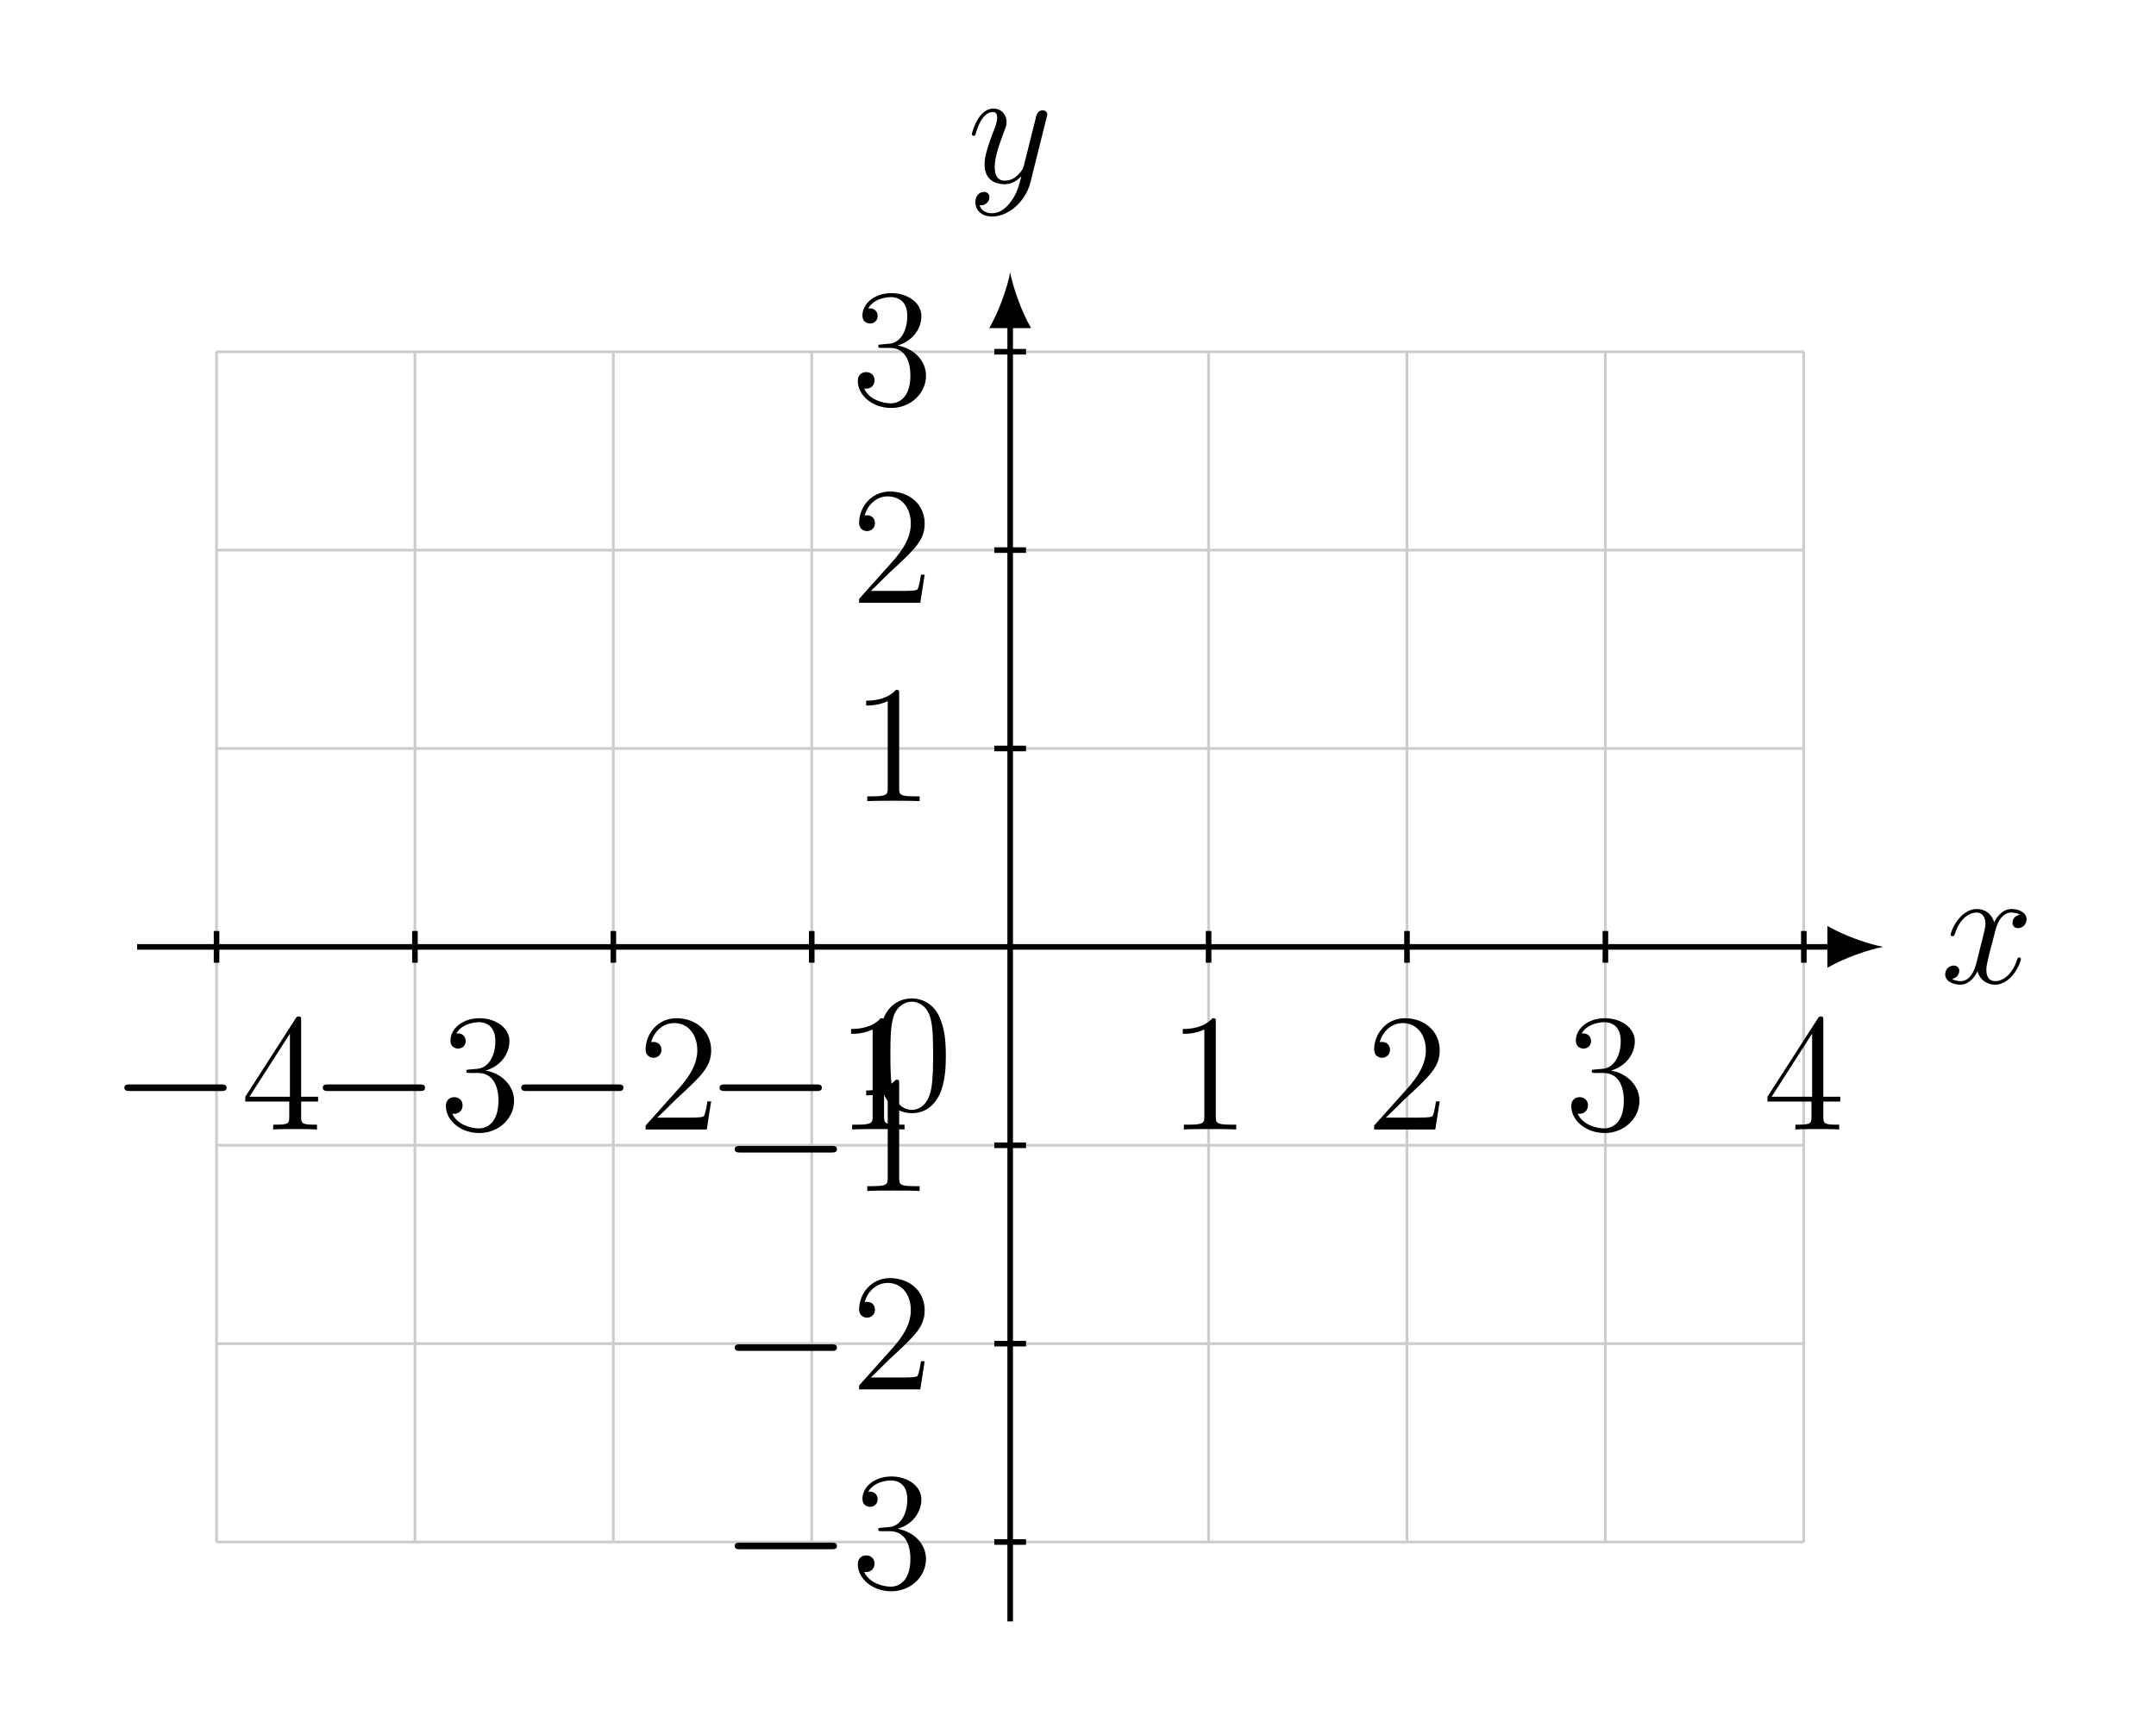
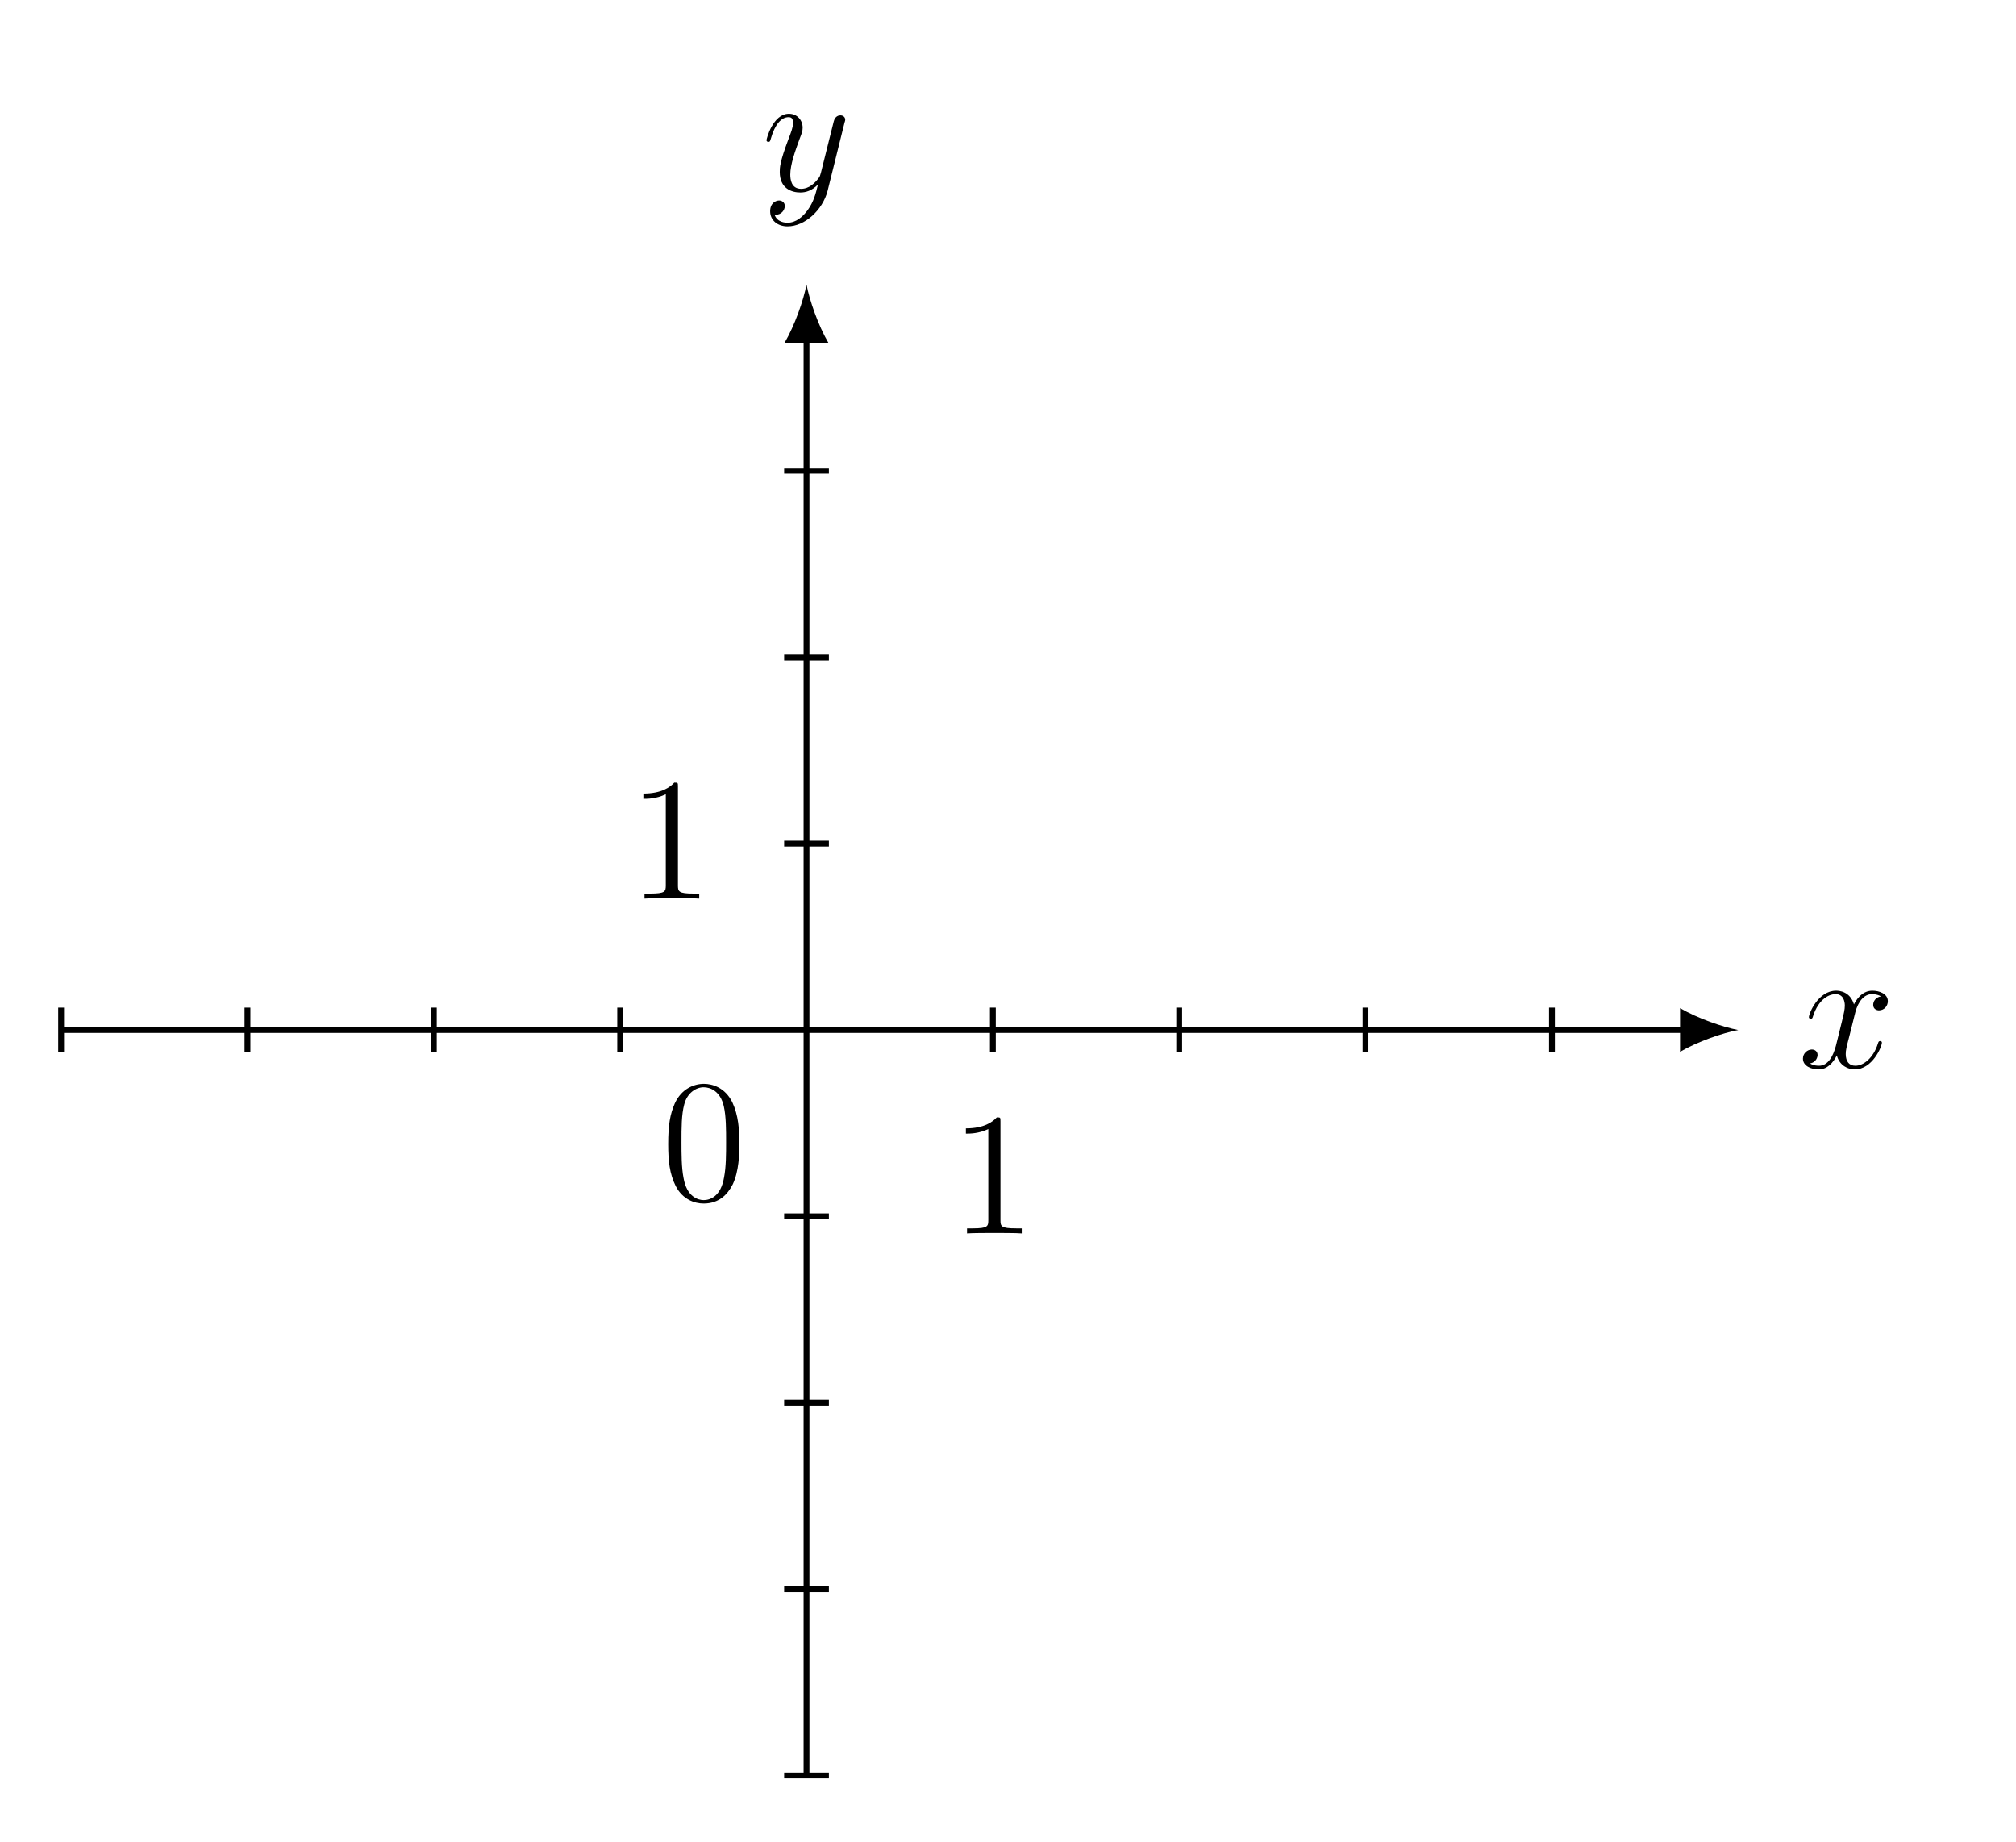
- <svg xmlns="http://www.w3.org/2000/svg" xmlns:xlink="http://www.w3.org/1999/xlink" data-source-hash="344fbacade8b" width="153.157pt" height="122.317pt" viewBox="0 0 153.157 122.317" version="1.2">
+ <svg xmlns="http://www.w3.org/2000/svg" xmlns:xlink="http://www.w3.org/1999/xlink" data-source-hash="2322a0b646ab" width="137.626pt" height="125.69pt" viewBox="0 0 137.626 125.69" version="1.2">
  <defs>
    <g>
      <symbol overflow="visible" id="glyph0-0">
        <path style="stroke:none;" d="" />
      </symbol>
      <symbol overflow="visible" id="glyph0-1">
-         <path style="stroke:none;" d="M 5.703 -1.703 C 5.703 -1.766 5.656 -1.812 5.594 -1.812 C 5.484 -1.812 5.469 -1.75 5.438 -1.656 C 5.109 -0.609 4.422 -0.125 3.891 -0.125 C 3.469 -0.125 3.25 -0.422 3.25 -0.922 C 3.25 -1.172 3.297 -1.375 3.484 -2.156 L 3.906 -3.766 C 4.078 -4.484 4.484 -5 5.031 -5 C 5.031 -5 5.391 -5 5.641 -4.844 C 5.25 -4.781 5.109 -4.5 5.109 -4.266 C 5.109 -3.984 5.344 -3.891 5.5 -3.891 C 5.859 -3.891 6.109 -4.203 6.109 -4.516 C 6.109 -5.016 5.547 -5.25 5.047 -5.25 C 4.312 -5.25 3.906 -4.531 3.812 -4.297 C 3.531 -5.203 2.797 -5.25 2.578 -5.25 C 1.375 -5.25 0.719 -3.688 0.719 -3.422 C 0.719 -3.375 0.766 -3.312 0.859 -3.312 C 0.953 -3.312 0.969 -3.391 1 -3.438 C 1.406 -4.75 2.203 -5 2.547 -5 C 3.078 -5 3.188 -4.5 3.188 -4.219 C 3.188 -3.953 3.109 -3.688 2.969 -3.109 L 2.562 -1.484 C 2.391 -0.766 2.047 -0.125 1.422 -0.125 C 1.359 -0.125 1.062 -0.125 0.812 -0.281 C 1.234 -0.359 1.328 -0.719 1.328 -0.859 C 1.328 -1.094 1.156 -1.234 0.922 -1.234 C 0.641 -1.234 0.328 -0.984 0.328 -0.609 C 0.328 -0.109 0.891 0.125 1.406 0.125 C 1.969 0.125 2.375 -0.328 2.625 -0.828 C 2.812 -0.125 3.406 0.125 3.859 0.125 C 5.062 0.125 5.703 -1.438 5.703 -1.703 Z M 5.703 -1.703 " />
+         <path style="stroke:none;" d="M 5.719 -1.703 C 5.719 -1.766 5.672 -1.812 5.609 -1.812 C 5.5 -1.812 5.484 -1.75 5.453 -1.656 C 5.125 -0.609 4.438 -0.125 3.906 -0.125 C 3.484 -0.125 3.25 -0.422 3.25 -0.922 C 3.25 -1.188 3.297 -1.375 3.5 -2.156 L 3.906 -3.781 C 4.094 -4.5 4.5 -5.016 5.047 -5.016 C 5.047 -5.016 5.406 -5.016 5.656 -4.859 C 5.266 -4.797 5.125 -4.5 5.125 -4.281 C 5.125 -4 5.359 -3.906 5.516 -3.906 C 5.875 -3.906 6.125 -4.203 6.125 -4.531 C 6.125 -5.031 5.562 -5.25 5.062 -5.25 C 4.328 -5.25 3.922 -4.547 3.812 -4.312 C 3.547 -5.203 2.797 -5.25 2.594 -5.25 C 1.375 -5.25 0.734 -3.703 0.734 -3.438 C 0.734 -3.391 0.781 -3.328 0.859 -3.328 C 0.953 -3.328 0.984 -3.391 1 -3.453 C 1.406 -4.766 2.203 -5.016 2.547 -5.016 C 3.094 -5.016 3.188 -4.516 3.188 -4.234 C 3.188 -3.969 3.125 -3.703 2.984 -3.125 L 2.578 -1.484 C 2.391 -0.781 2.047 -0.125 1.422 -0.125 C 1.359 -0.125 1.062 -0.125 0.812 -0.281 C 1.234 -0.359 1.328 -0.719 1.328 -0.859 C 1.328 -1.094 1.156 -1.234 0.938 -1.234 C 0.641 -1.234 0.328 -0.984 0.328 -0.609 C 0.328 -0.109 0.891 0.125 1.406 0.125 C 1.984 0.125 2.391 -0.328 2.641 -0.828 C 2.828 -0.125 3.422 0.125 3.859 0.125 C 5.078 0.125 5.719 -1.438 5.719 -1.703 Z M 5.719 -1.703 " />
      </symbol>
      <symbol overflow="visible" id="glyph0-2">
-         <path style="stroke:none;" d="M 5.641 -4.625 C 5.656 -4.688 5.688 -4.75 5.688 -4.828 C 5.688 -5 5.547 -5.125 5.359 -5.125 C 5.25 -5.125 5 -5.078 4.906 -4.719 L 4.031 -1.219 C 3.969 -1.016 3.969 -0.984 3.875 -0.859 C 3.641 -0.516 3.25 -0.125 2.672 -0.125 C 2.016 -0.125 1.953 -0.766 1.953 -1.094 C 1.953 -1.766 2.266 -2.688 2.594 -3.547 C 2.719 -3.891 2.797 -4.062 2.797 -4.297 C 2.797 -4.797 2.438 -5.25 1.859 -5.25 C 0.766 -5.25 0.328 -3.516 0.328 -3.422 C 0.328 -3.375 0.375 -3.312 0.453 -3.312 C 0.562 -3.312 0.578 -3.359 0.625 -3.531 C 0.906 -4.531 1.359 -5 1.812 -5 C 1.922 -5 2.125 -5 2.125 -4.609 C 2.125 -4.297 2 -3.953 1.812 -3.5 C 1.234 -1.953 1.234 -1.562 1.234 -1.266 C 1.234 -0.141 2.047 0.125 2.641 0.125 C 2.984 0.125 3.406 0.016 3.828 -0.422 L 3.844 -0.422 C 3.656 0.281 3.547 0.75 3.125 1.328 C 2.812 1.781 2.344 2.188 1.766 2.188 C 1.609 2.188 1.047 2.172 0.875 1.609 C 0.906 1.625 0.984 1.625 0.984 1.625 C 1.344 1.625 1.578 1.312 1.578 1.047 C 1.578 0.766 1.359 0.672 1.172 0.672 C 0.984 0.672 0.578 0.828 0.578 1.406 C 0.578 2.016 1.078 2.422 1.766 2.422 C 2.953 2.422 4.156 1.328 4.484 0.016 Z M 5.641 -4.625 " />
+         <path style="stroke:none;" d="M 5.656 -4.641 C 5.672 -4.703 5.703 -4.766 5.703 -4.844 C 5.703 -5.016 5.562 -5.141 5.375 -5.141 C 5.266 -5.141 5.016 -5.094 4.922 -4.734 L 4.047 -1.234 C 3.984 -1.016 3.984 -0.984 3.891 -0.859 C 3.641 -0.531 3.25 -0.125 2.688 -0.125 C 2.016 -0.125 1.953 -0.781 1.953 -1.094 C 1.953 -1.781 2.281 -2.688 2.594 -3.547 C 2.734 -3.906 2.797 -4.062 2.797 -4.297 C 2.797 -4.797 2.438 -5.25 1.859 -5.25 C 0.766 -5.25 0.328 -3.531 0.328 -3.438 C 0.328 -3.391 0.375 -3.328 0.453 -3.328 C 0.562 -3.328 0.578 -3.375 0.625 -3.547 C 0.906 -4.547 1.359 -5.016 1.828 -5.016 C 1.938 -5.016 2.141 -5.016 2.141 -4.625 C 2.141 -4.312 2 -3.969 1.828 -3.516 C 1.234 -1.953 1.234 -1.562 1.234 -1.281 C 1.234 -0.141 2.047 0.125 2.641 0.125 C 3 0.125 3.422 0.016 3.844 -0.422 C 3.672 0.281 3.547 0.75 3.141 1.328 C 2.812 1.781 2.344 2.188 1.766 2.188 C 1.625 2.188 1.047 2.172 0.875 1.625 C 0.906 1.641 0.984 1.641 0.984 1.641 C 1.344 1.641 1.578 1.328 1.578 1.047 C 1.578 0.781 1.359 0.672 1.188 0.672 C 0.984 0.672 0.578 0.828 0.578 1.406 C 0.578 2.016 1.078 2.438 1.766 2.438 C 2.953 2.438 4.156 1.328 4.5 0.016 Z M 5.656 -4.641 " />
      </symbol>
      <symbol overflow="visible" id="glyph1-0">
        <path style="stroke:none;" d="" />
      </symbol>
      <symbol overflow="visible" id="glyph1-1">
-         <path style="stroke:none;" d="M 8.25 -2.969 C 8.25 -3.203 8.031 -3.203 7.859 -3.203 L 1.375 -3.203 C 1.219 -3.203 0.984 -3.203 0.984 -2.969 C 0.984 -2.734 1.219 -2.734 1.375 -2.734 L 7.859 -2.734 C 8.031 -2.734 8.25 -2.734 8.25 -2.969 Z M 8.25 -2.969 " />
+         <path style="stroke:none;" d="M 5.344 -3.812 C 5.344 -4.797 5.281 -5.766 4.859 -6.672 C 4.359 -7.672 3.5 -7.922 2.922 -7.922 C 2.234 -7.922 1.391 -7.578 0.938 -6.594 C 0.609 -5.844 0.484 -5.109 0.484 -3.812 C 0.484 -2.656 0.578 -1.781 1 -0.938 C 1.469 -0.031 2.281 0.25 2.906 0.25 C 3.953 0.25 4.547 -0.375 4.891 -1.062 C 5.312 -1.953 5.344 -3.125 5.344 -3.812 Z M 4.438 -3.953 C 4.438 -3.156 4.438 -2.25 4.297 -1.531 C 4.078 -0.219 3.328 0.016 2.906 0.016 C 2.531 0.016 1.75 -0.203 1.531 -1.5 C 1.391 -2.219 1.391 -3.125 1.391 -3.953 C 1.391 -4.938 1.391 -5.812 1.578 -6.516 C 1.781 -7.312 2.391 -7.688 2.906 -7.688 C 3.359 -7.688 4.047 -7.422 4.281 -6.391 C 4.438 -5.703 4.438 -4.766 4.438 -3.953 Z M 4.438 -3.953 " />
      </symbol>
-       <symbol overflow="visible" id="glyph2-0">
-         <path style="stroke:none;" d="" />
-       </symbol>
-       <symbol overflow="visible" id="glyph2-1">
-         <path style="stroke:none;" d="M 5.5 -1.984 L 5.5 -2.328 L 4.297 -2.328 L 4.297 -7.734 C 4.297 -7.969 4.297 -8.031 4.125 -8.031 C 4.031 -8.031 4 -8.031 3.906 -7.891 L 0.328 -2.328 L 0.328 -1.984 L 3.453 -1.984 L 3.453 -0.906 C 3.453 -0.469 3.422 -0.344 2.562 -0.344 L 2.312 -0.344 L 2.312 0 C 2.594 -0.031 3.531 -0.031 3.859 -0.031 C 4.203 -0.031 5.156 -0.031 5.422 0 L 5.422 -0.344 L 5.188 -0.344 C 4.328 -0.344 4.297 -0.469 4.297 -0.906 L 4.297 -1.984 Z M 3.5 -2.328 L 0.625 -2.328 L 3.5 -6.812 Z M 3.5 -2.328 " />
-       </symbol>
-       <symbol overflow="visible" id="glyph2-2">
-         <path style="stroke:none;" d="M 5.328 -2.031 C 5.328 -3.125 4.453 -3.984 3.312 -4.188 C 4.344 -4.484 5 -5.344 5 -6.281 C 5 -7.219 4.031 -7.906 2.875 -7.906 C 1.688 -7.906 0.812 -7.188 0.812 -6.312 C 0.812 -5.844 1.172 -5.75 1.359 -5.75 C 1.609 -5.75 1.891 -5.922 1.891 -6.281 C 1.891 -6.656 1.609 -6.828 1.344 -6.828 C 1.266 -6.828 1.25 -6.828 1.219 -6.812 C 1.672 -7.625 2.781 -7.625 2.844 -7.625 C 3.234 -7.625 4 -7.438 4 -6.281 C 4 -6.047 3.969 -5.391 3.625 -4.875 C 3.266 -4.359 2.859 -4.312 2.547 -4.297 L 2.188 -4.266 C 1.984 -4.25 1.938 -4.25 1.938 -4.141 C 1.938 -4.016 2 -4.016 2.219 -4.016 L 2.766 -4.016 C 3.766 -4.016 4.219 -3.188 4.219 -2.047 C 4.219 -0.484 3.406 -0.078 2.828 -0.078 C 2.266 -0.078 1.281 -0.344 0.938 -1.125 C 1.312 -1.062 1.672 -1.281 1.672 -1.719 C 1.672 -2.062 1.422 -2.297 1.078 -2.297 C 0.797 -2.297 0.484 -2.125 0.484 -1.672 C 0.484 -0.625 1.547 0.25 2.859 0.25 C 4.281 0.25 5.328 -0.828 5.328 -2.031 Z M 5.328 -2.031 " />
-       </symbol>
-       <symbol overflow="visible" id="glyph2-3">
-         <path style="stroke:none;" d="M 5.234 -2 L 4.969 -2 C 4.938 -1.797 4.844 -1.141 4.719 -0.953 C 4.641 -0.844 3.953 -0.844 3.609 -0.844 L 1.406 -0.844 C 1.719 -1.125 2.453 -1.875 2.766 -2.172 C 4.562 -3.828 5.234 -4.453 5.234 -5.625 C 5.234 -6.984 4.156 -7.906 2.766 -7.906 C 1.391 -7.906 0.578 -6.734 0.578 -5.703 C 0.578 -5.094 1.109 -5.094 1.141 -5.094 C 1.391 -5.094 1.703 -5.281 1.703 -5.656 C 1.703 -6 1.469 -6.219 1.141 -6.219 C 1.031 -6.219 1.016 -6.219 0.969 -6.203 C 1.203 -7.016 1.844 -7.562 2.609 -7.562 C 3.625 -7.562 4.25 -6.719 4.25 -5.625 C 4.25 -4.609 3.656 -3.734 2.984 -2.969 L 0.578 -0.281 L 0.578 0 L 4.922 0 Z M 5.234 -2 " />
-       </symbol>
-       <symbol overflow="visible" id="glyph2-4">
-         <path style="stroke:none;" d="M 4.875 0 L 4.875 -0.344 L 4.5 -0.344 C 3.453 -0.344 3.422 -0.484 3.422 -0.922 L 3.422 -7.625 C 3.422 -7.891 3.422 -7.906 3.188 -7.906 C 2.906 -7.594 2.312 -7.141 1.078 -7.141 L 1.078 -6.797 C 1.359 -6.797 1.953 -6.797 2.609 -7.109 L 2.609 -0.922 C 2.609 -0.484 2.562 -0.344 1.516 -0.344 L 1.156 -0.344 L 1.156 0 C 1.469 -0.031 2.625 -0.031 3.016 -0.031 C 3.406 -0.031 4.547 -0.031 4.875 0 Z M 4.875 0 " />
-       </symbol>
-       <symbol overflow="visible" id="glyph2-5">
-         <path style="stroke:none;" d="M 5.328 -3.812 C 5.328 -4.797 5.266 -5.75 4.844 -6.656 C 4.359 -7.641 3.5 -7.906 2.906 -7.906 C 2.219 -7.906 1.375 -7.562 0.938 -6.578 C 0.609 -5.828 0.484 -5.094 0.484 -3.812 C 0.484 -2.656 0.578 -1.781 1 -0.938 C 1.469 -0.031 2.281 0.25 2.906 0.25 C 3.938 0.25 4.531 -0.375 4.875 -1.062 C 5.297 -1.953 5.328 -3.109 5.328 -3.812 Z M 4.422 -3.953 C 4.422 -3.156 4.422 -2.25 4.297 -1.516 C 4.062 -0.219 3.312 0.016 2.906 0.016 C 2.516 0.016 1.75 -0.203 1.516 -1.5 C 1.391 -2.219 1.391 -3.109 1.391 -3.953 C 1.391 -4.922 1.391 -5.797 1.578 -6.5 C 1.781 -7.297 2.391 -7.672 2.906 -7.672 C 3.359 -7.672 4.047 -7.391 4.266 -6.375 C 4.422 -5.703 4.422 -4.75 4.422 -3.953 Z M 4.422 -3.953 " />
+       <symbol overflow="visible" id="glyph1-2">
+         <path style="stroke:none;" d="M 4.891 0 L 4.891 -0.344 L 4.516 -0.344 C 3.469 -0.344 3.438 -0.484 3.438 -0.922 L 3.438 -7.641 C 3.438 -7.922 3.438 -7.922 3.188 -7.922 C 2.906 -7.609 2.312 -7.172 1.078 -7.172 L 1.078 -6.812 C 1.359 -6.812 1.953 -6.812 2.609 -7.125 L 2.609 -0.922 C 2.609 -0.484 2.578 -0.344 1.531 -0.344 L 1.156 -0.344 L 1.156 0 C 1.484 -0.031 2.641 -0.031 3.031 -0.031 C 3.422 -0.031 4.562 -0.031 4.891 0 Z M 4.891 0 " />
      </symbol>
    </g>
  </defs>
  <g id="surface1">
-     <path style="fill:none;stroke-width:0.199;stroke-linecap:butt;stroke-linejoin:miter;stroke:rgb(79.999%,79.999%,79.999%);stroke-opacity:1;stroke-miterlimit:10;" d="M -56.692 -42.518 L 56.695 -42.518 M -56.692 -28.346 L 56.695 -28.346 M -56.692 -14.174 L 56.695 -14.174 M -56.692 -0.001 L 56.695 -0.001 M -56.692 14.175 L 56.695 14.175 M -56.692 28.348 L 56.695 28.348 M -56.692 42.516 L 56.695 42.516 M -56.692 -42.518 L -56.692 42.52 M -42.52 -42.518 L -42.52 42.52 M -28.348 -42.518 L -28.348 42.52 M -14.175 -42.518 L -14.175 42.52 M 0.001 -42.518 L 0.001 42.52 M 14.174 -42.518 L 14.174 42.52 M 28.346 -42.518 L 28.346 42.52 M 42.519 -42.518 L 42.519 42.52 M 56.687 -42.518 L 56.687 42.52 " transform="matrix(0.994447,0,0,-0.994447,71.7604,67.27236)" />
-     <path style="fill:none;stroke-width:0.399;stroke-linecap:butt;stroke-linejoin:miter;stroke:rgb(0%,0%,0%);stroke-opacity:1;stroke-miterlimit:10;" d="M -62.365 -0.001 L 58.777 -0.001 " transform="matrix(0.994447,0,0,-0.994447,71.7604,67.27236)" />
-     <path style=" stroke:none;fill-rule:nonzero;fill:rgb(0%,0%,0%);fill-opacity:1;" d="M 133.777 67.273 C 132.719 67.074 131.004 66.48 129.812 65.785 L 129.812 68.758 C 131.004 68.066 132.719 67.469 133.777 67.273 " />
+     <path style="fill:none;stroke-width:0.399;stroke-linecap:butt;stroke-linejoin:miter;stroke:rgb(0%,0%,0%);stroke-opacity:1;stroke-miterlimit:10;" d="M -51.025 -0.002 L 60.195 -0.002 " transform="matrix(0.99729,0,0,-0.99729,55.05838,70.30672)" />
+     <path style=" stroke:none;fill-rule:nonzero;fill:rgb(0%,0%,0%);fill-opacity:1;" d="M 118.664 70.309 C 117.605 70.109 115.883 69.512 114.691 68.816 L 114.691 71.797 C 115.883 71.102 117.605 70.504 118.664 70.309 " />
    <g style="fill:rgb(0%,0%,0%);fill-opacity:1;">
-       <use xlink:href="#glyph0-1" x="137.854" y="69.832" />
+       <use xlink:href="#glyph0-1" x="122.753" y="72.874" />
    </g>
-     <path style="fill:none;stroke-width:0.399;stroke-linecap:butt;stroke-linejoin:miter;stroke:rgb(0%,0%,0%);stroke-opacity:1;stroke-miterlimit:10;" d="M 0.001 -48.191 L 0.001 44.602 " transform="matrix(0.994447,0,0,-0.994447,71.7604,67.27236)" />
-     <path style=" stroke:none;fill-rule:nonzero;fill:rgb(0%,0%,0%);fill-opacity:1;" d="M 71.762 19.352 C 71.562 20.406 70.969 22.125 70.273 23.312 L 73.246 23.312 C 72.555 22.125 71.957 20.406 71.762 19.352 " />
+     <path style="fill:none;stroke-width:0.399;stroke-linecap:butt;stroke-linejoin:miter;stroke:rgb(0%,0%,0%);stroke-opacity:1;stroke-miterlimit:10;" d="M 0 -51.023 L 0 47.439 " transform="matrix(0.99729,0,0,-0.99729,55.05838,70.30672)" />
+     <path style=" stroke:none;fill-rule:nonzero;fill:rgb(0%,0%,0%);fill-opacity:1;" d="M 55.059 19.422 C 54.859 20.48 54.262 22.203 53.566 23.395 L 56.547 23.395 C 55.852 22.203 55.258 20.48 55.059 19.422 " />
    <g style="fill:rgb(0%,0%,0%);fill-opacity:1;">
-       <use xlink:href="#glyph0-2" x="68.709" y="12.962" />
+       <use xlink:href="#glyph0-2" x="51.998" y="13.014" />
    </g>
-     <path style="fill:none;stroke-width:0.399;stroke-linecap:butt;stroke-linejoin:miter;stroke:rgb(0%,0%,0%);stroke-opacity:1;stroke-miterlimit:10;" d="M -56.692 -1.132 L -56.692 1.134 " transform="matrix(0.994447,0,0,-0.994447,71.7604,67.27236)" />
+     <path style="fill:none;stroke-width:0.399;stroke-linecap:butt;stroke-linejoin:miter;stroke:rgb(0%,0%,0%);stroke-opacity:1;stroke-miterlimit:10;" d="M -51.025 -1.529 L -51.025 1.53 " transform="matrix(0.99729,0,0,-0.99729,55.05838,70.30672)" />
+     <path style="fill:none;stroke-width:0.399;stroke-linecap:butt;stroke-linejoin:miter;stroke:rgb(0%,0%,0%);stroke-opacity:1;stroke-miterlimit:10;" d="M -38.268 -1.529 L -38.268 1.53 " transform="matrix(0.99729,0,0,-0.99729,55.05838,70.30672)" />
+     <path style="fill:none;stroke-width:0.399;stroke-linecap:butt;stroke-linejoin:miter;stroke:rgb(0%,0%,0%);stroke-opacity:1;stroke-miterlimit:10;" d="M -25.51 -1.529 L -25.51 1.53 " transform="matrix(0.99729,0,0,-0.99729,55.05838,70.30672)" />
+     <path style="fill:none;stroke-width:0.399;stroke-linecap:butt;stroke-linejoin:miter;stroke:rgb(0%,0%,0%);stroke-opacity:1;stroke-miterlimit:10;" d="M -12.757 -1.529 L -12.757 1.53 " transform="matrix(0.99729,0,0,-0.99729,55.05838,70.30672)" />
+     <path style="fill:none;stroke-width:0.399;stroke-linecap:butt;stroke-linejoin:miter;stroke:rgb(0%,0%,0%);stroke-opacity:1;stroke-miterlimit:10;" d="M 12.757 -1.529 L 12.757 1.53 " transform="matrix(0.99729,0,0,-0.99729,55.05838,70.30672)" />
+     <path style="fill:none;stroke-width:0.399;stroke-linecap:butt;stroke-linejoin:miter;stroke:rgb(0%,0%,0%);stroke-opacity:1;stroke-miterlimit:10;" d="M 25.511 -1.529 L 25.511 1.53 " transform="matrix(0.99729,0,0,-0.99729,55.05838,70.30672)" />
+     <path style="fill:none;stroke-width:0.399;stroke-linecap:butt;stroke-linejoin:miter;stroke:rgb(0%,0%,0%);stroke-opacity:1;stroke-miterlimit:10;" d="M 38.268 -1.529 L 38.268 1.53 " transform="matrix(0.99729,0,0,-0.99729,55.05838,70.30672)" />
+     <path style="fill:none;stroke-width:0.399;stroke-linecap:butt;stroke-linejoin:miter;stroke:rgb(0%,0%,0%);stroke-opacity:1;stroke-miterlimit:10;" d="M 51.025 -1.529 L 51.025 1.53 " transform="matrix(0.99729,0,0,-0.99729,55.05838,70.30672)" />
+     <path style="fill:none;stroke-width:0.399;stroke-linecap:butt;stroke-linejoin:miter;stroke:rgb(0%,0%,0%);stroke-opacity:1;stroke-miterlimit:10;" d="M -1.531 -51.023 L 1.532 -51.023 " transform="matrix(0.99729,0,0,-0.99729,55.05838,70.30672)" />
+     <path style="fill:none;stroke-width:0.399;stroke-linecap:butt;stroke-linejoin:miter;stroke:rgb(0%,0%,0%);stroke-opacity:1;stroke-miterlimit:10;" d="M -1.531 -38.27 L 1.532 -38.27 " transform="matrix(0.99729,0,0,-0.99729,55.05838,70.30672)" />
+     <path style="fill:none;stroke-width:0.399;stroke-linecap:butt;stroke-linejoin:miter;stroke:rgb(0%,0%,0%);stroke-opacity:1;stroke-miterlimit:10;" d="M -1.531 -25.512 L 1.532 -25.512 " transform="matrix(0.99729,0,0,-0.99729,55.05838,70.30672)" />
+     <path style="fill:none;stroke-width:0.399;stroke-linecap:butt;stroke-linejoin:miter;stroke:rgb(0%,0%,0%);stroke-opacity:1;stroke-miterlimit:10;" d="M -1.531 -12.755 L 1.532 -12.755 " transform="matrix(0.99729,0,0,-0.99729,55.05838,70.30672)" />
+     <path style="fill:none;stroke-width:0.399;stroke-linecap:butt;stroke-linejoin:miter;stroke:rgb(0%,0%,0%);stroke-opacity:1;stroke-miterlimit:10;" d="M -1.531 12.755 L 1.532 12.755 " transform="matrix(0.99729,0,0,-0.99729,55.05838,70.30672)" />
+     <path style="fill:none;stroke-width:0.399;stroke-linecap:butt;stroke-linejoin:miter;stroke:rgb(0%,0%,0%);stroke-opacity:1;stroke-miterlimit:10;" d="M -1.531 25.513 L 1.532 25.513 " transform="matrix(0.99729,0,0,-0.99729,55.05838,70.30672)" />
+     <path style="fill:none;stroke-width:0.399;stroke-linecap:butt;stroke-linejoin:miter;stroke:rgb(0%,0%,0%);stroke-opacity:1;stroke-miterlimit:10;" d="M -1.531 38.27 L 1.532 38.27 " transform="matrix(0.99729,0,0,-0.99729,55.05838,70.30672)" />
    <g style="fill:rgb(0%,0%,0%);fill-opacity:1;">
-       <use xlink:href="#glyph1-1" x="7.849" y="80.247" />
+       <use xlink:href="#glyph1-1" x="45.131" y="81.905" />
    </g>
    <g style="fill:rgb(0%,0%,0%);fill-opacity:1;">
-       <use xlink:href="#glyph2-1" x="17.096" y="80.247" />
-     </g>
-     <path style="fill:none;stroke-width:0.399;stroke-linecap:butt;stroke-linejoin:miter;stroke:rgb(0%,0%,0%);stroke-opacity:1;stroke-miterlimit:10;" d="M -42.52 -1.132 L -42.52 1.134 " transform="matrix(0.994447,0,0,-0.994447,71.7604,67.27236)" />
-     <g style="fill:rgb(0%,0%,0%);fill-opacity:1;">
-       <use xlink:href="#glyph1-1" x="21.944" y="80.247" />
+       <use xlink:href="#glyph1-2" x="64.861" y="84.195" />
    </g>
    <g style="fill:rgb(0%,0%,0%);fill-opacity:1;">
-       <use xlink:href="#glyph2-2" x="31.19" y="80.247" />
-     </g>
-     <path style="fill:none;stroke-width:0.399;stroke-linecap:butt;stroke-linejoin:miter;stroke:rgb(0%,0%,0%);stroke-opacity:1;stroke-miterlimit:10;" d="M -28.348 -1.132 L -28.348 1.134 " transform="matrix(0.994447,0,0,-0.994447,71.7604,67.27236)" />
-     <g style="fill:rgb(0%,0%,0%);fill-opacity:1;">
-       <use xlink:href="#glyph1-1" x="36.038" y="80.247" />
-     </g>
-     <g style="fill:rgb(0%,0%,0%);fill-opacity:1;">
-       <use xlink:href="#glyph2-3" x="45.285" y="80.247" />
-     </g>
-     <path style="fill:none;stroke-width:0.399;stroke-linecap:butt;stroke-linejoin:miter;stroke:rgb(0%,0%,0%);stroke-opacity:1;stroke-miterlimit:10;" d="M -14.175 -1.132 L -14.175 1.134 " transform="matrix(0.994447,0,0,-0.994447,71.7604,67.27236)" />
-     <g style="fill:rgb(0%,0%,0%);fill-opacity:1;">
-       <use xlink:href="#glyph1-1" x="50.132" y="80.247" />
-     </g>
-     <g style="fill:rgb(0%,0%,0%);fill-opacity:1;">
-       <use xlink:href="#glyph2-4" x="59.38" y="80.247" />
-     </g>
-     <path style="fill:none;stroke-width:0.399;stroke-linecap:butt;stroke-linejoin:miter;stroke:rgb(0%,0%,0%);stroke-opacity:1;stroke-miterlimit:10;" d="M 14.174 -1.132 L 14.174 1.134 " transform="matrix(0.994447,0,0,-0.994447,71.7604,67.27236)" />
-     <g style="fill:rgb(0%,0%,0%);fill-opacity:1;">
-       <use xlink:href="#glyph2-4" x="82.945" y="80.247" />
-     </g>
-     <path style="fill:none;stroke-width:0.399;stroke-linecap:butt;stroke-linejoin:miter;stroke:rgb(0%,0%,0%);stroke-opacity:1;stroke-miterlimit:10;" d="M 28.346 -1.132 L 28.346 1.134 " transform="matrix(0.994447,0,0,-0.994447,71.7604,67.27236)" />
-     <g style="fill:rgb(0%,0%,0%);fill-opacity:1;">
-       <use xlink:href="#glyph2-3" x="97.039" y="80.247" />
-     </g>
-     <path style="fill:none;stroke-width:0.399;stroke-linecap:butt;stroke-linejoin:miter;stroke:rgb(0%,0%,0%);stroke-opacity:1;stroke-miterlimit:10;" d="M 42.519 -1.132 L 42.519 1.134 " transform="matrix(0.994447,0,0,-0.994447,71.7604,67.27236)" />
-     <g style="fill:rgb(0%,0%,0%);fill-opacity:1;">
-       <use xlink:href="#glyph2-2" x="111.134" y="80.247" />
-     </g>
-     <path style="fill:none;stroke-width:0.399;stroke-linecap:butt;stroke-linejoin:miter;stroke:rgb(0%,0%,0%);stroke-opacity:1;stroke-miterlimit:10;" d="M 56.695 -1.132 L 56.695 1.134 " transform="matrix(0.994447,0,0,-0.994447,71.7604,67.27236)" />
-     <g style="fill:rgb(0%,0%,0%);fill-opacity:1;">
-       <use xlink:href="#glyph2-1" x="125.229" y="80.247" />
-     </g>
-     <path style="fill:none;stroke-width:0.399;stroke-linecap:butt;stroke-linejoin:miter;stroke:rgb(0%,0%,0%);stroke-opacity:1;stroke-miterlimit:10;" d="M -1.134 -42.518 L 1.133 -42.518 " transform="matrix(0.994447,0,0,-0.994447,71.7604,67.27236)" />
-     <g style="fill:rgb(0%,0%,0%);fill-opacity:1;">
-       <use xlink:href="#glyph1-1" x="51.205" y="112.804" />
-     </g>
-     <g style="fill:rgb(0%,0%,0%);fill-opacity:1;">
-       <use xlink:href="#glyph2-2" x="60.453" y="112.804" />
-     </g>
-     <path style="fill:none;stroke-width:0.399;stroke-linecap:butt;stroke-linejoin:miter;stroke:rgb(0%,0%,0%);stroke-opacity:1;stroke-miterlimit:10;" d="M -1.134 -28.346 L 1.133 -28.346 " transform="matrix(0.994447,0,0,-0.994447,71.7604,67.27236)" />
-     <g style="fill:rgb(0%,0%,0%);fill-opacity:1;">
-       <use xlink:href="#glyph1-1" x="51.205" y="98.71" />
-     </g>
-     <g style="fill:rgb(0%,0%,0%);fill-opacity:1;">
-       <use xlink:href="#glyph2-3" x="60.453" y="98.71" />
-     </g>
-     <path style="fill:none;stroke-width:0.399;stroke-linecap:butt;stroke-linejoin:miter;stroke:rgb(0%,0%,0%);stroke-opacity:1;stroke-miterlimit:10;" d="M -1.134 -14.174 L 1.133 -14.174 " transform="matrix(0.994447,0,0,-0.994447,71.7604,67.27236)" />
-     <g style="fill:rgb(0%,0%,0%);fill-opacity:1;">
-       <use xlink:href="#glyph1-1" x="51.205" y="84.616" />
-     </g>
-     <g style="fill:rgb(0%,0%,0%);fill-opacity:1;">
-       <use xlink:href="#glyph2-4" x="60.453" y="84.616" />
-     </g>
-     <path style="fill:none;stroke-width:0.399;stroke-linecap:butt;stroke-linejoin:miter;stroke:rgb(0%,0%,0%);stroke-opacity:1;stroke-miterlimit:10;" d="M -1.134 14.175 L 1.133 14.175 " transform="matrix(0.994447,0,0,-0.994447,71.7604,67.27236)" />
-     <g style="fill:rgb(0%,0%,0%);fill-opacity:1;">
-       <use xlink:href="#glyph2-4" x="60.453" y="56.921" />
-     </g>
-     <path style="fill:none;stroke-width:0.399;stroke-linecap:butt;stroke-linejoin:miter;stroke:rgb(0%,0%,0%);stroke-opacity:1;stroke-miterlimit:10;" d="M -1.134 28.348 L 1.133 28.348 " transform="matrix(0.994447,0,0,-0.994447,71.7604,67.27236)" />
-     <g style="fill:rgb(0%,0%,0%);fill-opacity:1;">
-       <use xlink:href="#glyph2-3" x="60.453" y="42.827" />
-     </g>
-     <path style="fill:none;stroke-width:0.399;stroke-linecap:butt;stroke-linejoin:miter;stroke:rgb(0%,0%,0%);stroke-opacity:1;stroke-miterlimit:10;" d="M -1.134 42.52 L 1.133 42.52 " transform="matrix(0.994447,0,0,-0.994447,71.7604,67.27236)" />
-     <g style="fill:rgb(0%,0%,0%);fill-opacity:1;">
-       <use xlink:href="#glyph2-2" x="60.453" y="28.733" />
-     </g>
-     <g style="fill:rgb(0%,0%,0%);fill-opacity:1;">
-       <use xlink:href="#glyph2-5" x="61.862" y="78.838" />
+       <use xlink:href="#glyph1-2" x="42.842" y="61.34" />
    </g>
  </g>
</svg>
